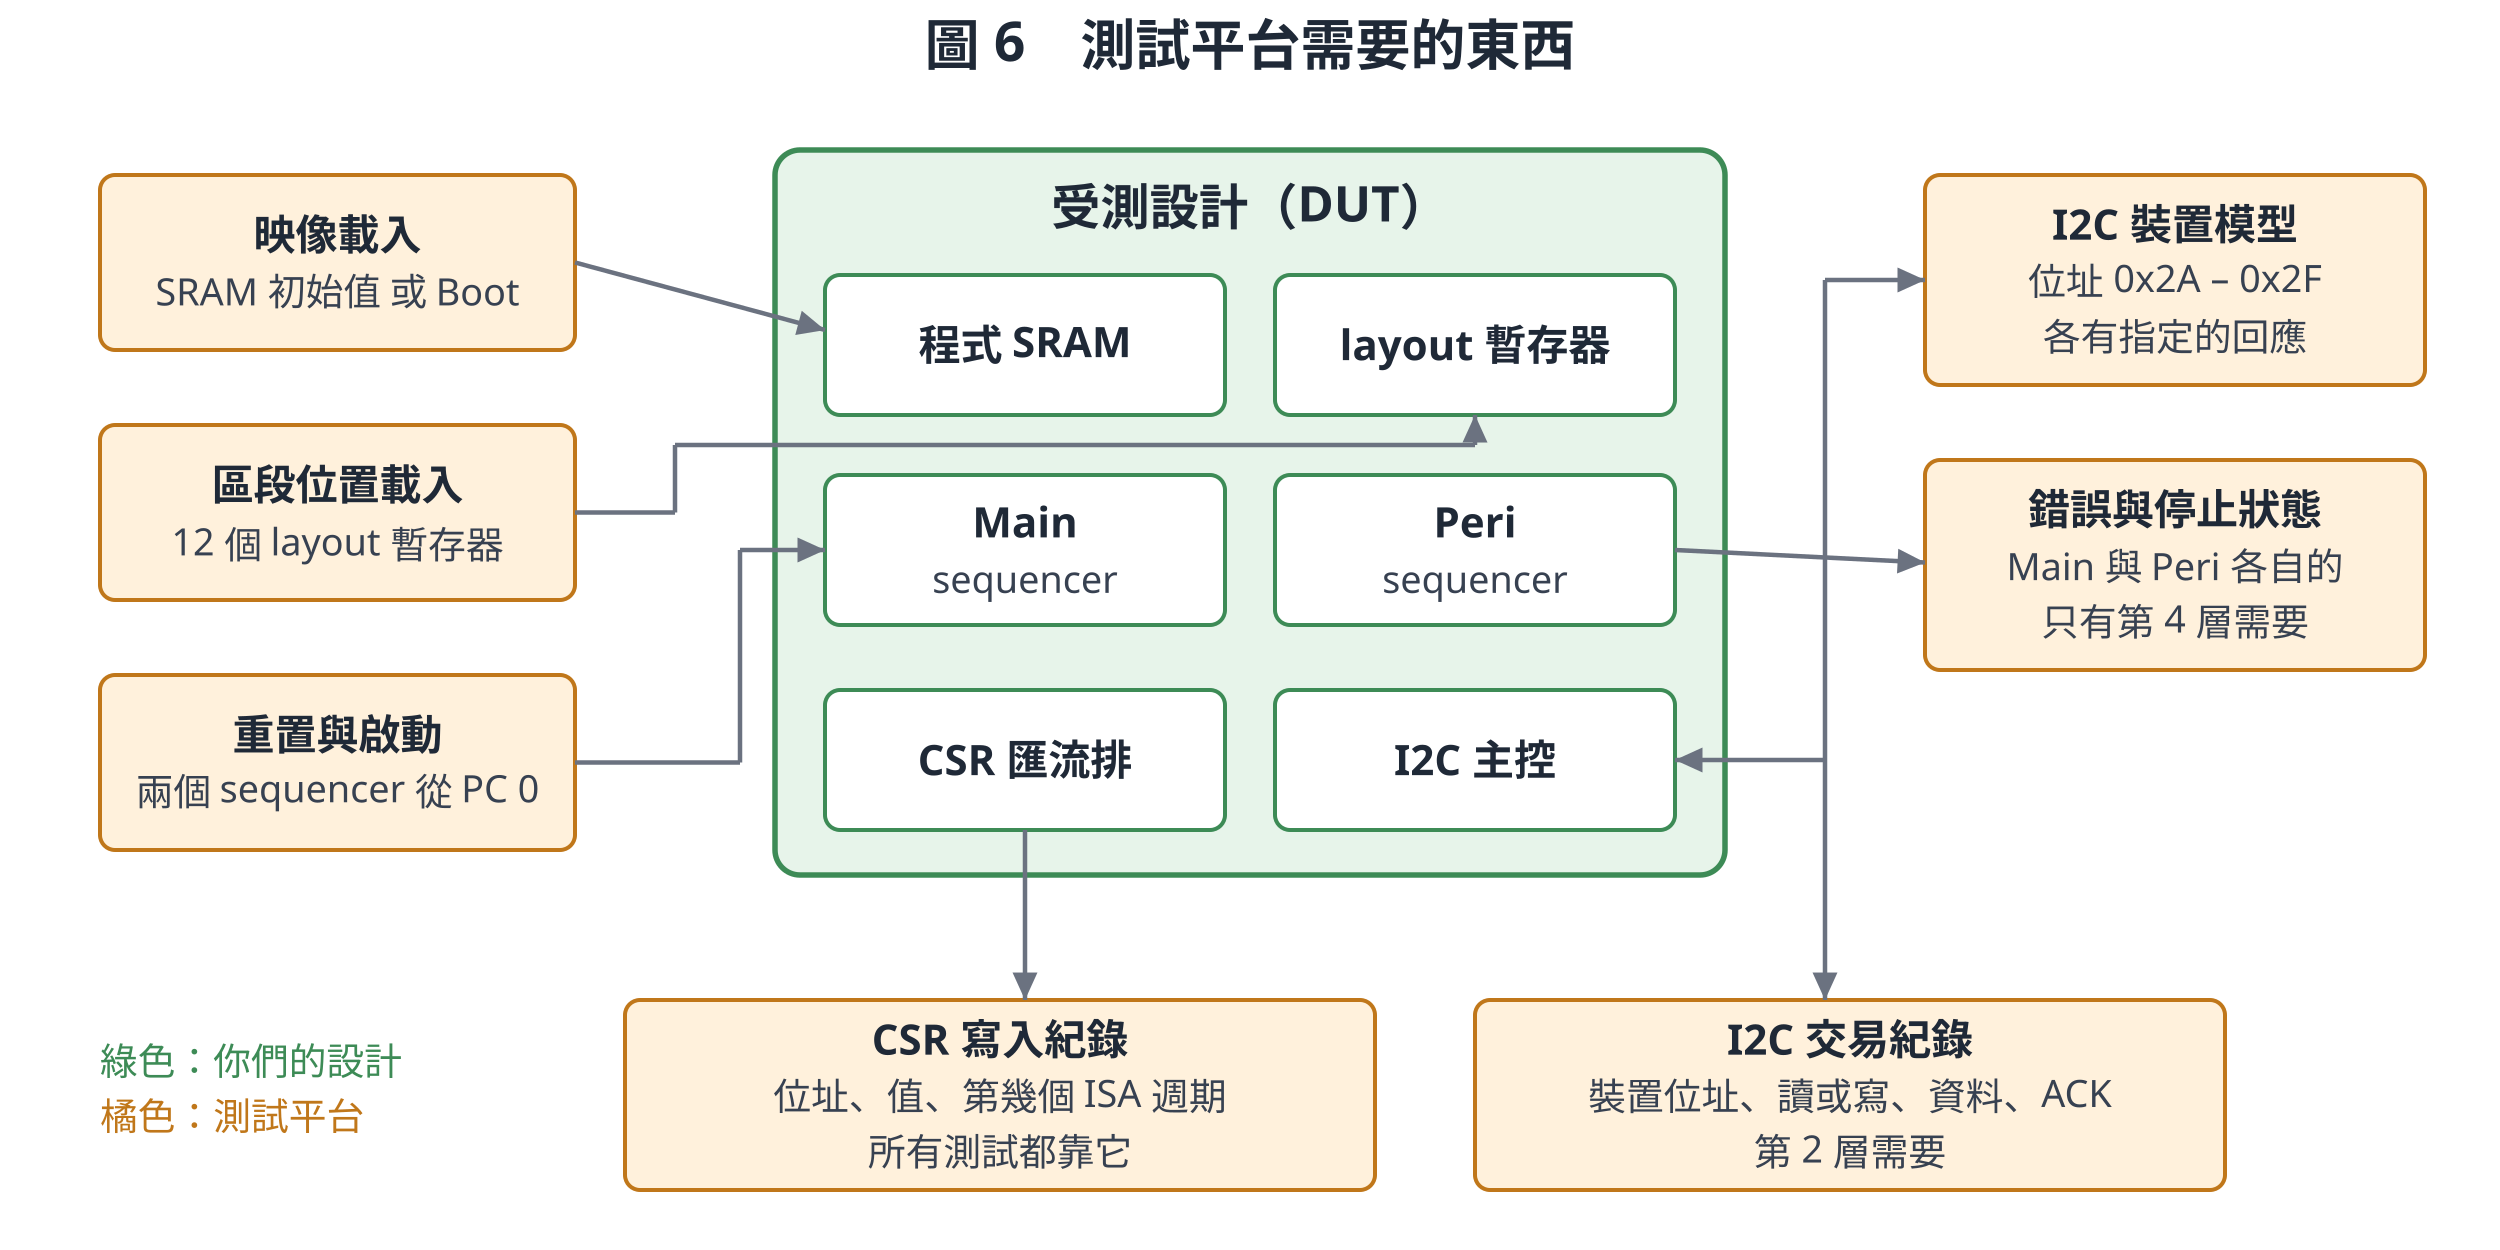
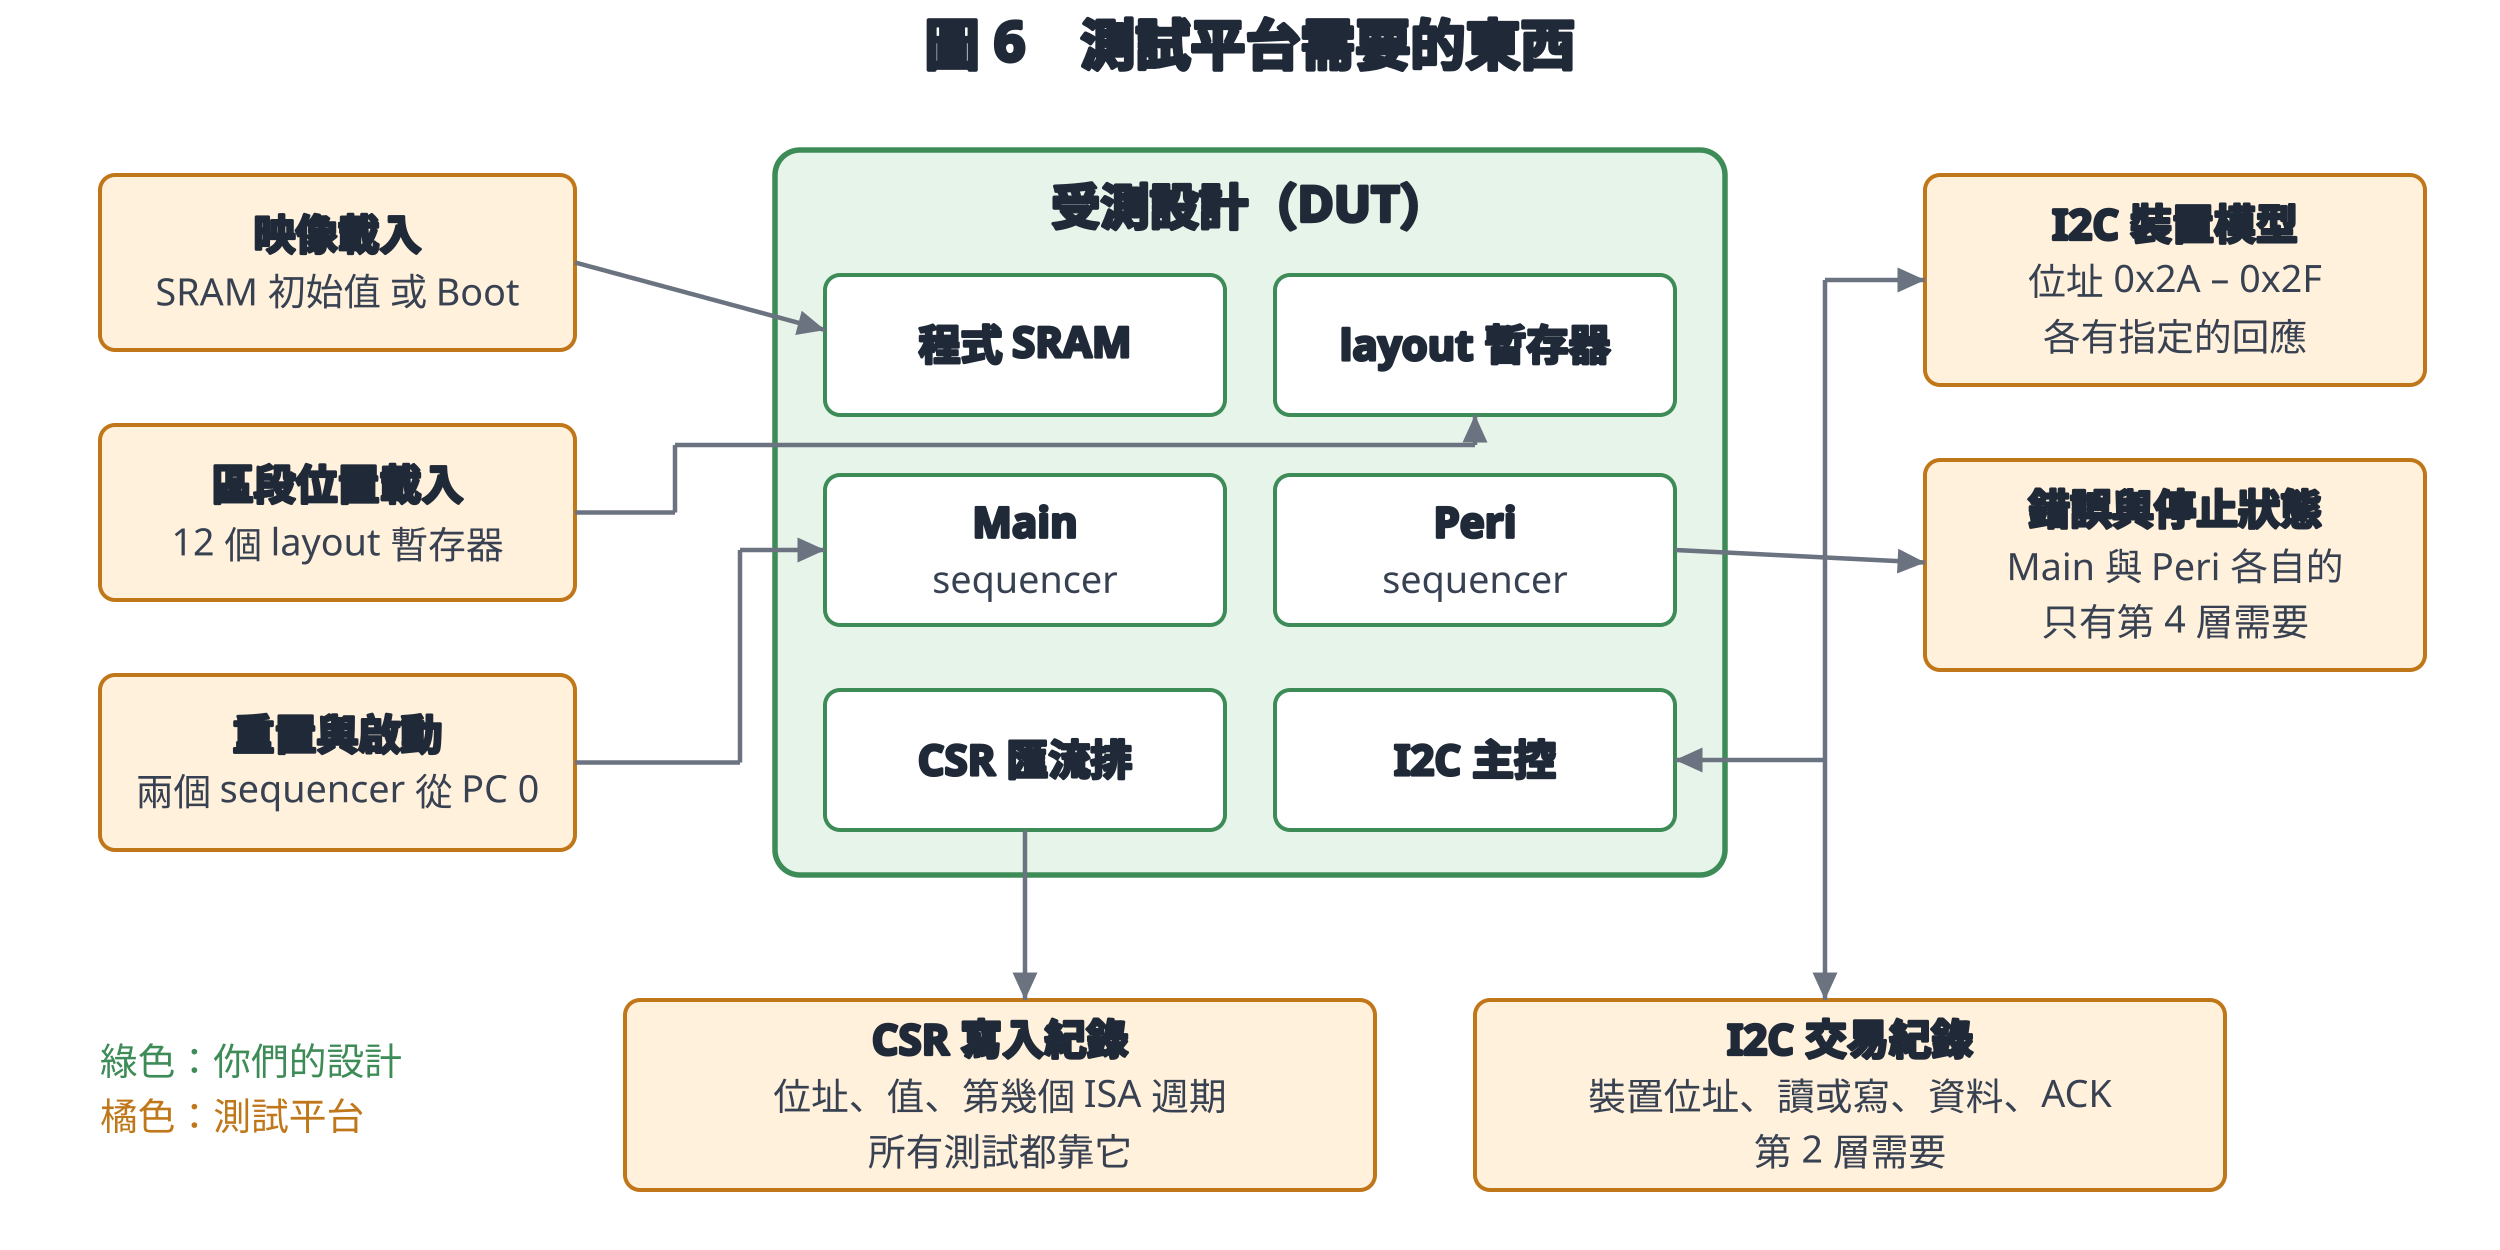
<svg xmlns="http://www.w3.org/2000/svg" width="1000" height="500" viewBox="0 0 1000 500">
  <rect x="0" y="0" width="1000" height="500" fill="#ffffff" />
-   <text x="500" y="26" font-family="WenQuanYi Zen Hei" font-size="22.0" font-weight="bold" text-anchor="middle" fill="#1f2937">圖 6　測試平台需要的東西</text>
+   <text x="500" y="26" font-family="WenQuanYi Zen Hei" font-size="22.0" font-weight="bold" text-anchor="middle" fill="#1f2937" stroke="#1f2937" stroke-width="1.54" stroke-linejoin="round">圖 6　測試平台需要的東西</text>
  <rect x="40" y="70" width="190" height="70" rx="6" fill="#fff1dc" stroke="#c0771a" stroke-width="1.6" />
-   <text x="135.0" y="99.954" font-family="WenQuanYi Zen Hei" font-size="16.8" font-weight="bold" text-anchor="middle" fill="#1f2937">映像載入</text>
+   <text x="135.0" y="99.954" font-family="WenQuanYi Zen Hei" font-size="16.8" font-weight="bold" text-anchor="middle" fill="#1f2937" stroke="#1f2937" stroke-width="1.18" stroke-linejoin="round">映像載入</text>
  <text x="135.0" y="122.156" font-family="WenQuanYi Zen Hei" font-size="15.1" font-weight="normal" text-anchor="middle" fill="#374151">SRAM 初始值 或 Boot</text>
  <rect x="40" y="170" width="190" height="70" rx="6" fill="#fff1dc" stroke="#c0771a" stroke-width="1.6" />
-   <text x="135.0" y="199.954" font-family="WenQuanYi Zen Hei" font-size="16.8" font-weight="bold" text-anchor="middle" fill="#1f2937">區段位置載入</text>
+   <text x="135.0" y="199.954" font-family="WenQuanYi Zen Hei" font-size="16.8" font-weight="bold" text-anchor="middle" fill="#1f2937" stroke="#1f2937" stroke-width="1.18" stroke-linejoin="round">區段位置載入</text>
  <text x="135.0" y="222.156" font-family="WenQuanYi Zen Hei" font-size="15.1" font-weight="normal" text-anchor="middle" fill="#374151">12 個 layout 暫存器</text>
  <rect x="40" y="270" width="190" height="70" rx="6" fill="#fff1dc" stroke="#c0771a" stroke-width="1.6" />
-   <text x="135.0" y="299.954" font-family="WenQuanYi Zen Hei" font-size="16.8" font-weight="bold" text-anchor="middle" fill="#1f2937">重置與啟動</text>
+   <text x="135.0" y="299.954" font-family="WenQuanYi Zen Hei" font-size="16.8" font-weight="bold" text-anchor="middle" fill="#1f2937" stroke="#1f2937" stroke-width="1.18" stroke-linejoin="round">重置與啟動</text>
  <text x="135.0" y="322.156" font-family="WenQuanYi Zen Hei" font-size="15.1" font-weight="normal" text-anchor="middle" fill="#374151">兩個 sequencer 從 PC 0</text>
  <rect x="310" y="60" width="380" height="290" rx="10" fill="#e7f4ea" stroke="#3d8b56" stroke-width="2.2" />
-   <text x="500" y="90" font-family="WenQuanYi Zen Hei" font-size="19.7" font-weight="bold" text-anchor="middle" fill="#1f2937">受測設計（DUT）</text>
+   <text x="500" y="90" font-family="WenQuanYi Zen Hei" font-size="19.7" font-weight="bold" text-anchor="middle" fill="#1f2937" stroke="#1f2937" stroke-width="1.38" stroke-linejoin="round">受測設計（DUT）</text>
  <rect x="330" y="110" width="160" height="56" rx="6" fill="#ffffff" stroke="#3d8b56" stroke-width="1.6" />
-   <text x="410.0" y="144.055" font-family="WenQuanYi Zen Hei" font-size="16.8" font-weight="bold" text-anchor="middle" fill="#1f2937">程式 SRAM</text>
+   <text x="410.0" y="144.055" font-family="WenQuanYi Zen Hei" font-size="16.8" font-weight="bold" text-anchor="middle" fill="#1f2937" stroke="#1f2937" stroke-width="1.18" stroke-linejoin="round">程式 SRAM</text>
  <rect x="510" y="110" width="160" height="56" rx="6" fill="#ffffff" stroke="#3d8b56" stroke-width="1.6" />
-   <text x="590.0" y="144.055" font-family="WenQuanYi Zen Hei" font-size="16.8" font-weight="bold" text-anchor="middle" fill="#1f2937">layout 暫存器</text>
+   <text x="590.0" y="144.055" font-family="WenQuanYi Zen Hei" font-size="16.8" font-weight="bold" text-anchor="middle" fill="#1f2937" stroke="#1f2937" stroke-width="1.18" stroke-linejoin="round">layout 暫存器</text>
  <rect x="330" y="190" width="160" height="60" rx="6" fill="#ffffff" stroke="#3d8b56" stroke-width="1.6" />
-   <text x="410.0" y="214.954" font-family="WenQuanYi Zen Hei" font-size="16.8" font-weight="bold" text-anchor="middle" fill="#1f2937">Main</text>
+   <text x="410.0" y="214.954" font-family="WenQuanYi Zen Hei" font-size="16.8" font-weight="bold" text-anchor="middle" fill="#1f2937" stroke="#1f2937" stroke-width="1.18" stroke-linejoin="round">Main</text>
  <text x="410.0" y="237.156" font-family="WenQuanYi Zen Hei" font-size="15.1" font-weight="normal" text-anchor="middle" fill="#374151">sequencer</text>
  <rect x="510" y="190" width="160" height="60" rx="6" fill="#ffffff" stroke="#3d8b56" stroke-width="1.6" />
-   <text x="590.0" y="214.954" font-family="WenQuanYi Zen Hei" font-size="16.8" font-weight="bold" text-anchor="middle" fill="#1f2937">Peri</text>
+   <text x="590.0" y="214.954" font-family="WenQuanYi Zen Hei" font-size="16.8" font-weight="bold" text-anchor="middle" fill="#1f2937" stroke="#1f2937" stroke-width="1.18" stroke-linejoin="round">Peri</text>
  <text x="590.0" y="237.156" font-family="WenQuanYi Zen Hei" font-size="15.1" font-weight="normal" text-anchor="middle" fill="#374151">sequencer</text>
  <rect x="330" y="276" width="160" height="56" rx="6" fill="#ffffff" stroke="#3d8b56" stroke-width="1.6" />
-   <text x="410.0" y="310.055" font-family="WenQuanYi Zen Hei" font-size="16.8" font-weight="bold" text-anchor="middle" fill="#1f2937">CSR 匯流排</text>
+   <text x="410.0" y="310.055" font-family="WenQuanYi Zen Hei" font-size="16.8" font-weight="bold" text-anchor="middle" fill="#1f2937" stroke="#1f2937" stroke-width="1.18" stroke-linejoin="round">CSR 匯流排</text>
  <rect x="510" y="276" width="160" height="56" rx="6" fill="#ffffff" stroke="#3d8b56" stroke-width="1.6" />
-   <text x="590.0" y="310.055" font-family="WenQuanYi Zen Hei" font-size="16.8" font-weight="bold" text-anchor="middle" fill="#1f2937">I2C 主控</text>
+   <text x="590.0" y="310.055" font-family="WenQuanYi Zen Hei" font-size="16.8" font-weight="bold" text-anchor="middle" fill="#1f2937" stroke="#1f2937" stroke-width="1.18" stroke-linejoin="round">I2C 主控</text>
  <line x1="230" y1="105" x2="330" y2="132" stroke="#6b7280" stroke-width="1.8" />
  <polygon points="330.0,132.0 318.1,134.0 320.7,124.3" fill="#6b7280" />
  <line x1="230" y1="205" x2="270" y2="205" stroke="#6b7280" stroke-width="1.8" />
  <line x1="270" y1="205" x2="270" y2="178" stroke="#6b7280" stroke-width="1.8" />
  <line x1="270" y1="178" x2="590" y2="178" stroke="#6b7280" stroke-width="1.8" />
  <line x1="590" y1="178" x2="590" y2="166" stroke="#6b7280" stroke-width="1.8" />
  <polygon points="590.0,166.0 595.0,177.0 585.0,177.0" fill="#6b7280" />
  <line x1="230" y1="305" x2="296" y2="305" stroke="#6b7280" stroke-width="1.8" />
  <line x1="296" y1="305" x2="296" y2="220" stroke="#6b7280" stroke-width="1.8" />
  <line x1="296" y1="220" x2="330" y2="220" stroke="#6b7280" stroke-width="1.8" />
  <polygon points="330.0,220.0 319.0,225.0 319.0,215.0" fill="#6b7280" />
  <rect x="770" y="70" width="200" height="84" rx="6" fill="#fff1dc" stroke="#c0771a" stroke-width="1.6" />
-   <text x="870.0" y="95.853" font-family="WenQuanYi Zen Hei" font-size="16.8" font-weight="bold" text-anchor="middle" fill="#1f2937">I2C 裝置模型</text>
+   <text x="870.0" y="95.853" font-family="WenQuanYi Zen Hei" font-size="16.8" font-weight="bold" text-anchor="middle" fill="#1f2937" stroke="#1f2937" stroke-width="1.18" stroke-linejoin="round">I2C 裝置模型</text>
  <text x="870.0" y="118.055" font-family="WenQuanYi Zen Hei" font-size="15.1" font-weight="normal" text-anchor="middle" fill="#374151">位址 0x2A – 0x2F</text>
  <text x="870.0" y="140.258" font-family="WenQuanYi Zen Hei" font-size="15.1" font-weight="normal" text-anchor="middle" fill="#374151">各有指定的回應</text>
  <rect x="770" y="184" width="200" height="84" rx="6" fill="#fff1dc" stroke="#c0771a" stroke-width="1.6" />
-   <text x="870.0" y="209.853" font-family="WenQuanYi Zen Hei" font-size="16.8" font-weight="bold" text-anchor="middle" fill="#1f2937">錯誤與停止狀態</text>
+   <text x="870.0" y="209.853" font-family="WenQuanYi Zen Hei" font-size="16.8" font-weight="bold" text-anchor="middle" fill="#1f2937" stroke="#1f2937" stroke-width="1.18" stroke-linejoin="round">錯誤與停止狀態</text>
  <text x="870.0" y="232.055" font-family="WenQuanYi Zen Hei" font-size="15.1" font-weight="normal" text-anchor="middle" fill="#374151">Main 與 Peri 各自的</text>
  <text x="870.0" y="254.258" font-family="WenQuanYi Zen Hei" font-size="15.1" font-weight="normal" text-anchor="middle" fill="#374151">只有第 4 層需要</text>
  <line x1="670" y1="304" x2="730" y2="304" stroke="#6b7280" stroke-width="1.8" />
  <line x1="730" y1="304" x2="730" y2="112" stroke="#6b7280" stroke-width="1.8" />
  <line x1="730" y1="112" x2="770" y2="112" stroke="#6b7280" stroke-width="1.8" />
  <polygon points="770.0,112.0 759.0,117.0 759.0,107.0" fill="#6b7280" />
  <polygon points="670.0,304.0 681.0,299.0 681.0,309.0" fill="#6b7280" />
  <line x1="670" y1="220" x2="770" y2="225" stroke="#6b7280" stroke-width="1.8" />
  <polygon points="770.0,225.0 758.8,229.4 759.3,219.5" fill="#6b7280" />
  <rect x="250" y="400" width="300" height="76" rx="6" fill="#fff1dc" stroke="#c0771a" stroke-width="1.6" />
-   <text x="400.0" y="421.853" font-family="WenQuanYi Zen Hei" font-size="16.8" font-weight="bold" text-anchor="middle" fill="#1f2937">CSR 寫入紀錄</text>
+   <text x="400.0" y="421.853" font-family="WenQuanYi Zen Hei" font-size="16.8" font-weight="bold" text-anchor="middle" fill="#1f2937" stroke="#1f2937" stroke-width="1.18" stroke-linejoin="round">CSR 寫入紀錄</text>
  <text x="400.0" y="444.055" font-family="WenQuanYi Zen Hei" font-size="15.1" font-weight="normal" text-anchor="middle" fill="#374151">位址、值、第幾個 ISA 週期</text>
  <text x="400.0" y="466.258" font-family="WenQuanYi Zen Hei" font-size="15.1" font-weight="normal" text-anchor="middle" fill="#374151">所有測試都靠它</text>
  <rect x="590" y="400" width="300" height="76" rx="6" fill="#fff1dc" stroke="#c0771a" stroke-width="1.6" />
-   <text x="740.0" y="421.853" font-family="WenQuanYi Zen Hei" font-size="16.8" font-weight="bold" text-anchor="middle" fill="#1f2937">I2C 交易紀錄</text>
+   <text x="740.0" y="421.853" font-family="WenQuanYi Zen Hei" font-size="16.8" font-weight="bold" text-anchor="middle" fill="#1f2937" stroke="#1f2937" stroke-width="1.18" stroke-linejoin="round">I2C 交易紀錄</text>
  <text x="740.0" y="444.055" font-family="WenQuanYi Zen Hei" font-size="15.1" font-weight="normal" text-anchor="middle" fill="#374151">裝置位址、讀或寫、資料、ACK</text>
  <text x="740.0" y="466.258" font-family="WenQuanYi Zen Hei" font-size="15.1" font-weight="normal" text-anchor="middle" fill="#374151">第 2 層需要</text>
  <line x1="410" y1="332" x2="410" y2="400" stroke="#6b7280" stroke-width="1.8" />
  <polygon points="410.0,400.0 405.0,389.0 415.0,389.0" fill="#6b7280" />
  <line x1="730" y1="304" x2="730" y2="400" stroke="#6b7280" stroke-width="1.8" />
  <polygon points="730.0,400.0 725.0,389.0 735.0,389.0" fill="#6b7280" />
  <text x="40" y="430" font-family="WenQuanYi Zen Hei" font-size="15.1" font-weight="normal" text-anchor="start" fill="#3d8b56">綠色：你們的設計</text>
  <text x="40" y="452" font-family="WenQuanYi Zen Hei" font-size="15.1" font-weight="normal" text-anchor="start" fill="#c0771a">橘色：測試平台</text>
</svg>
